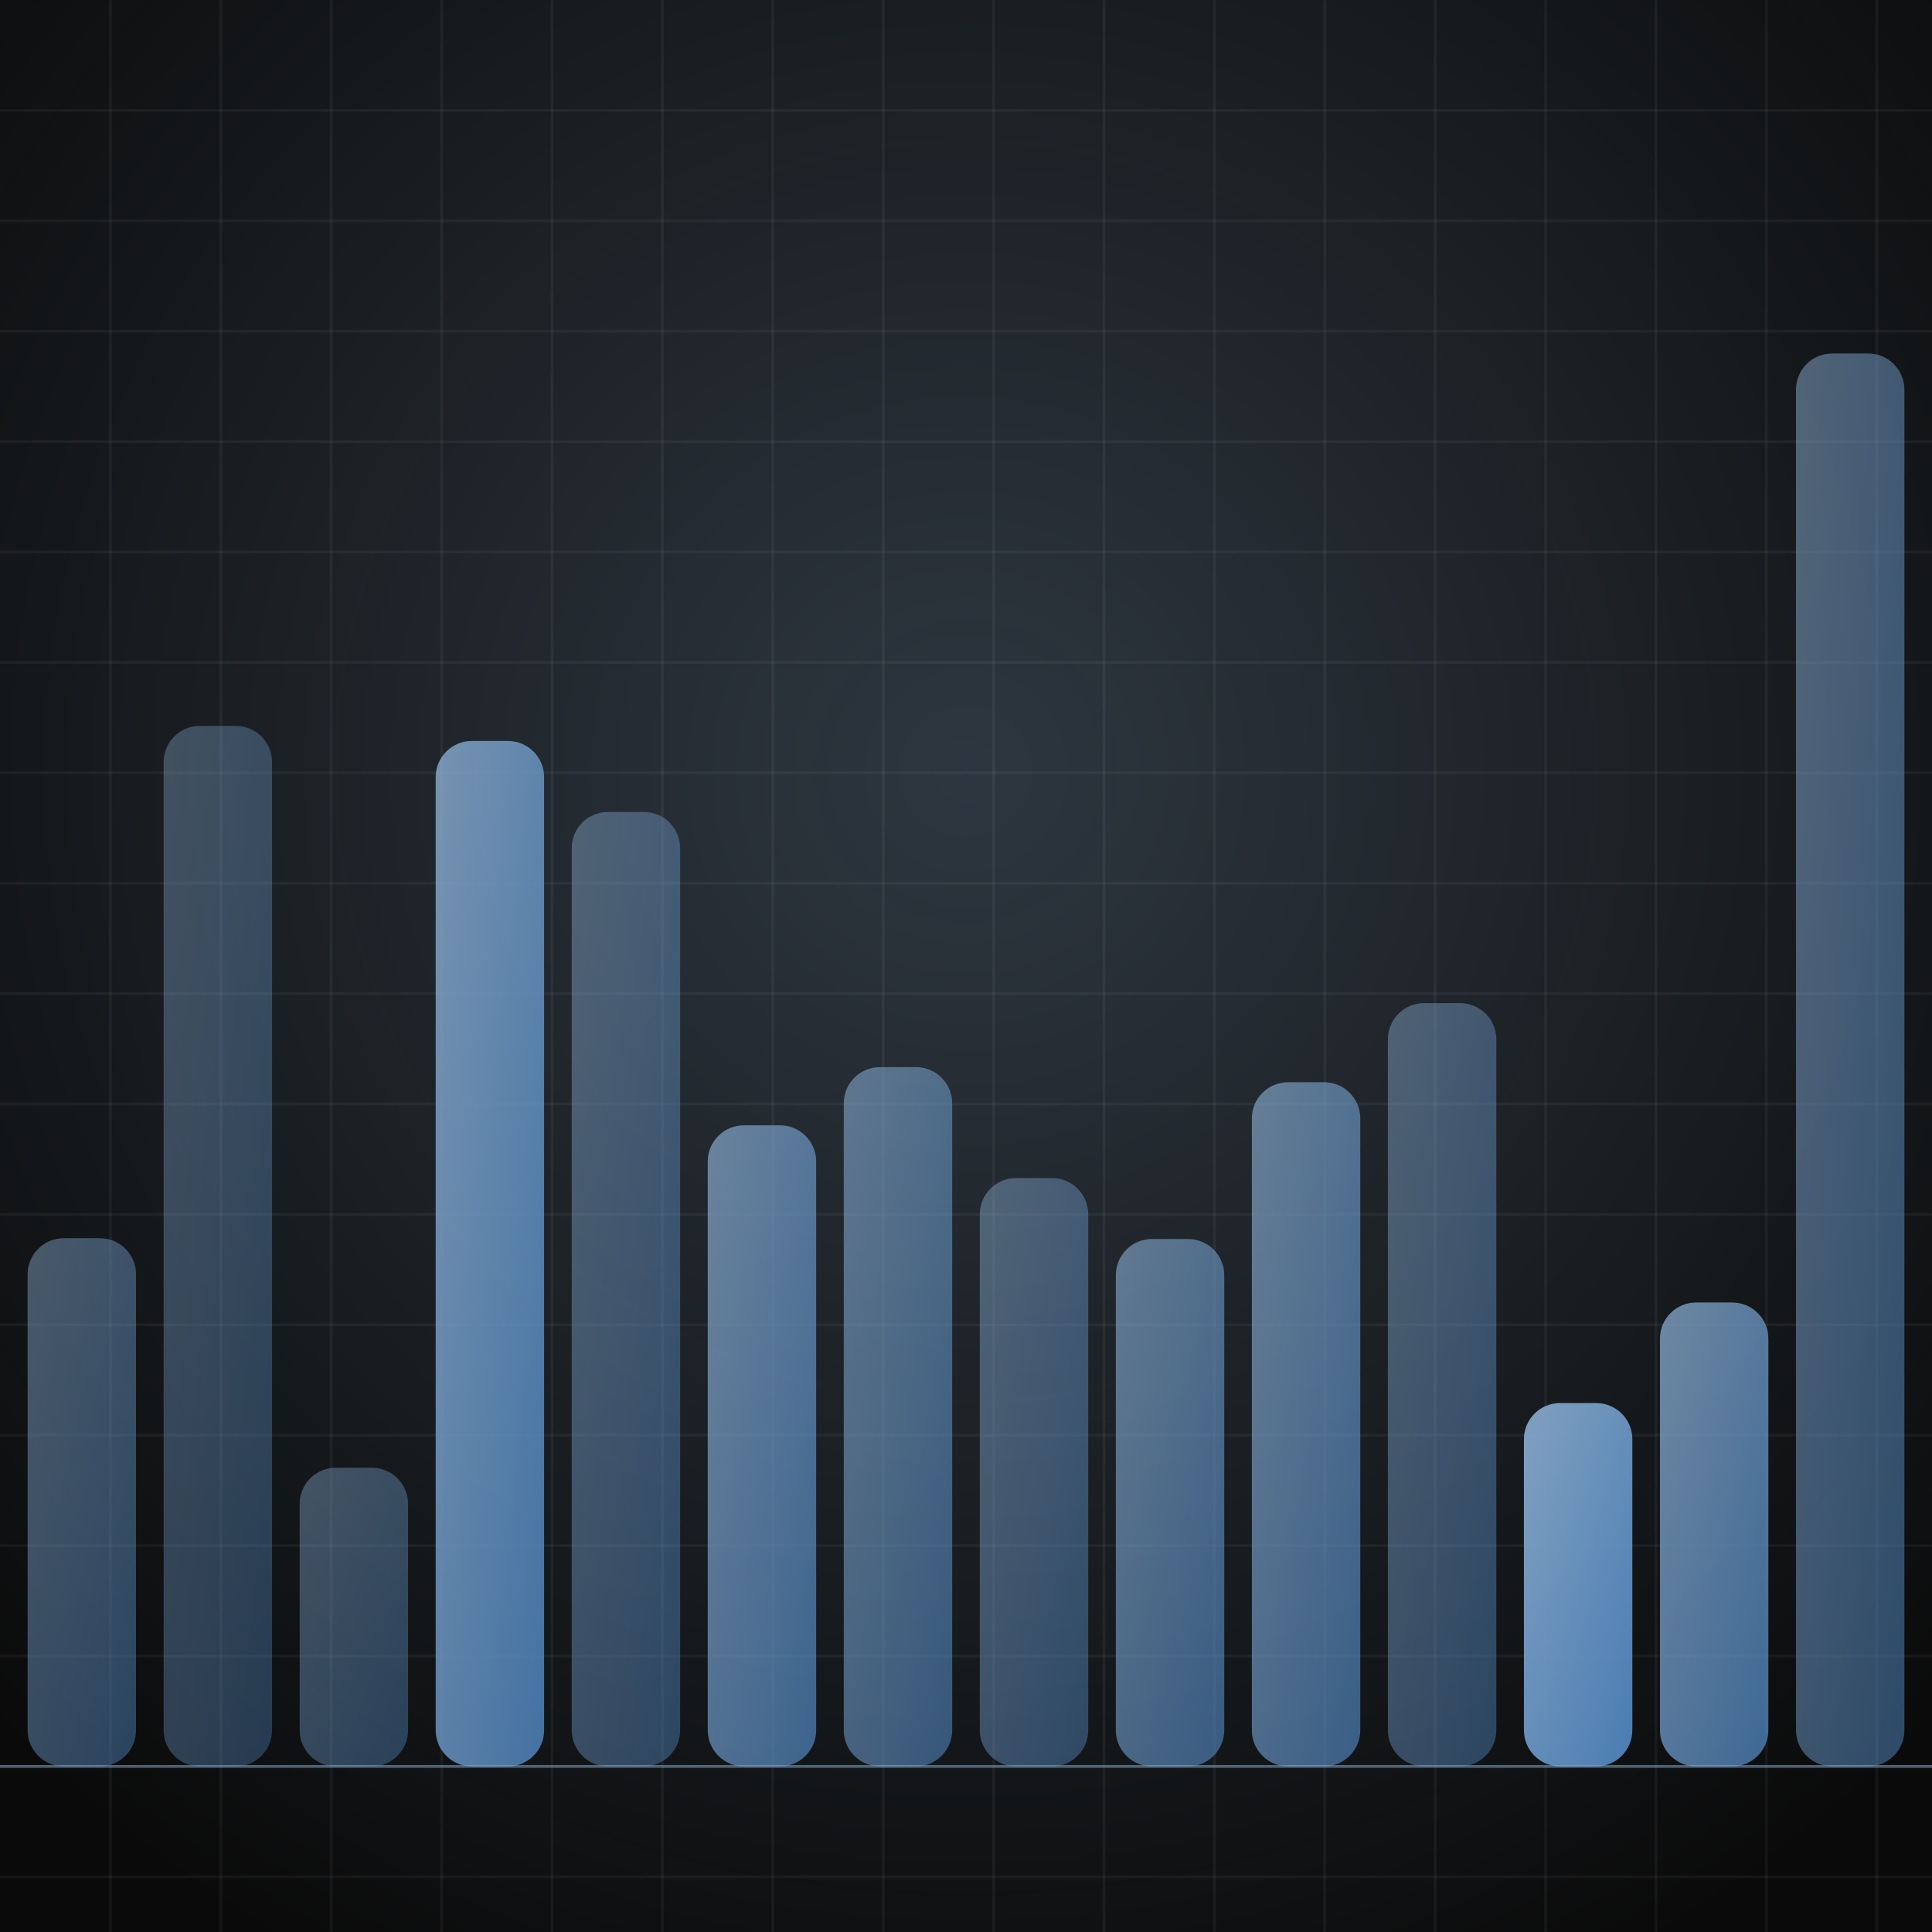
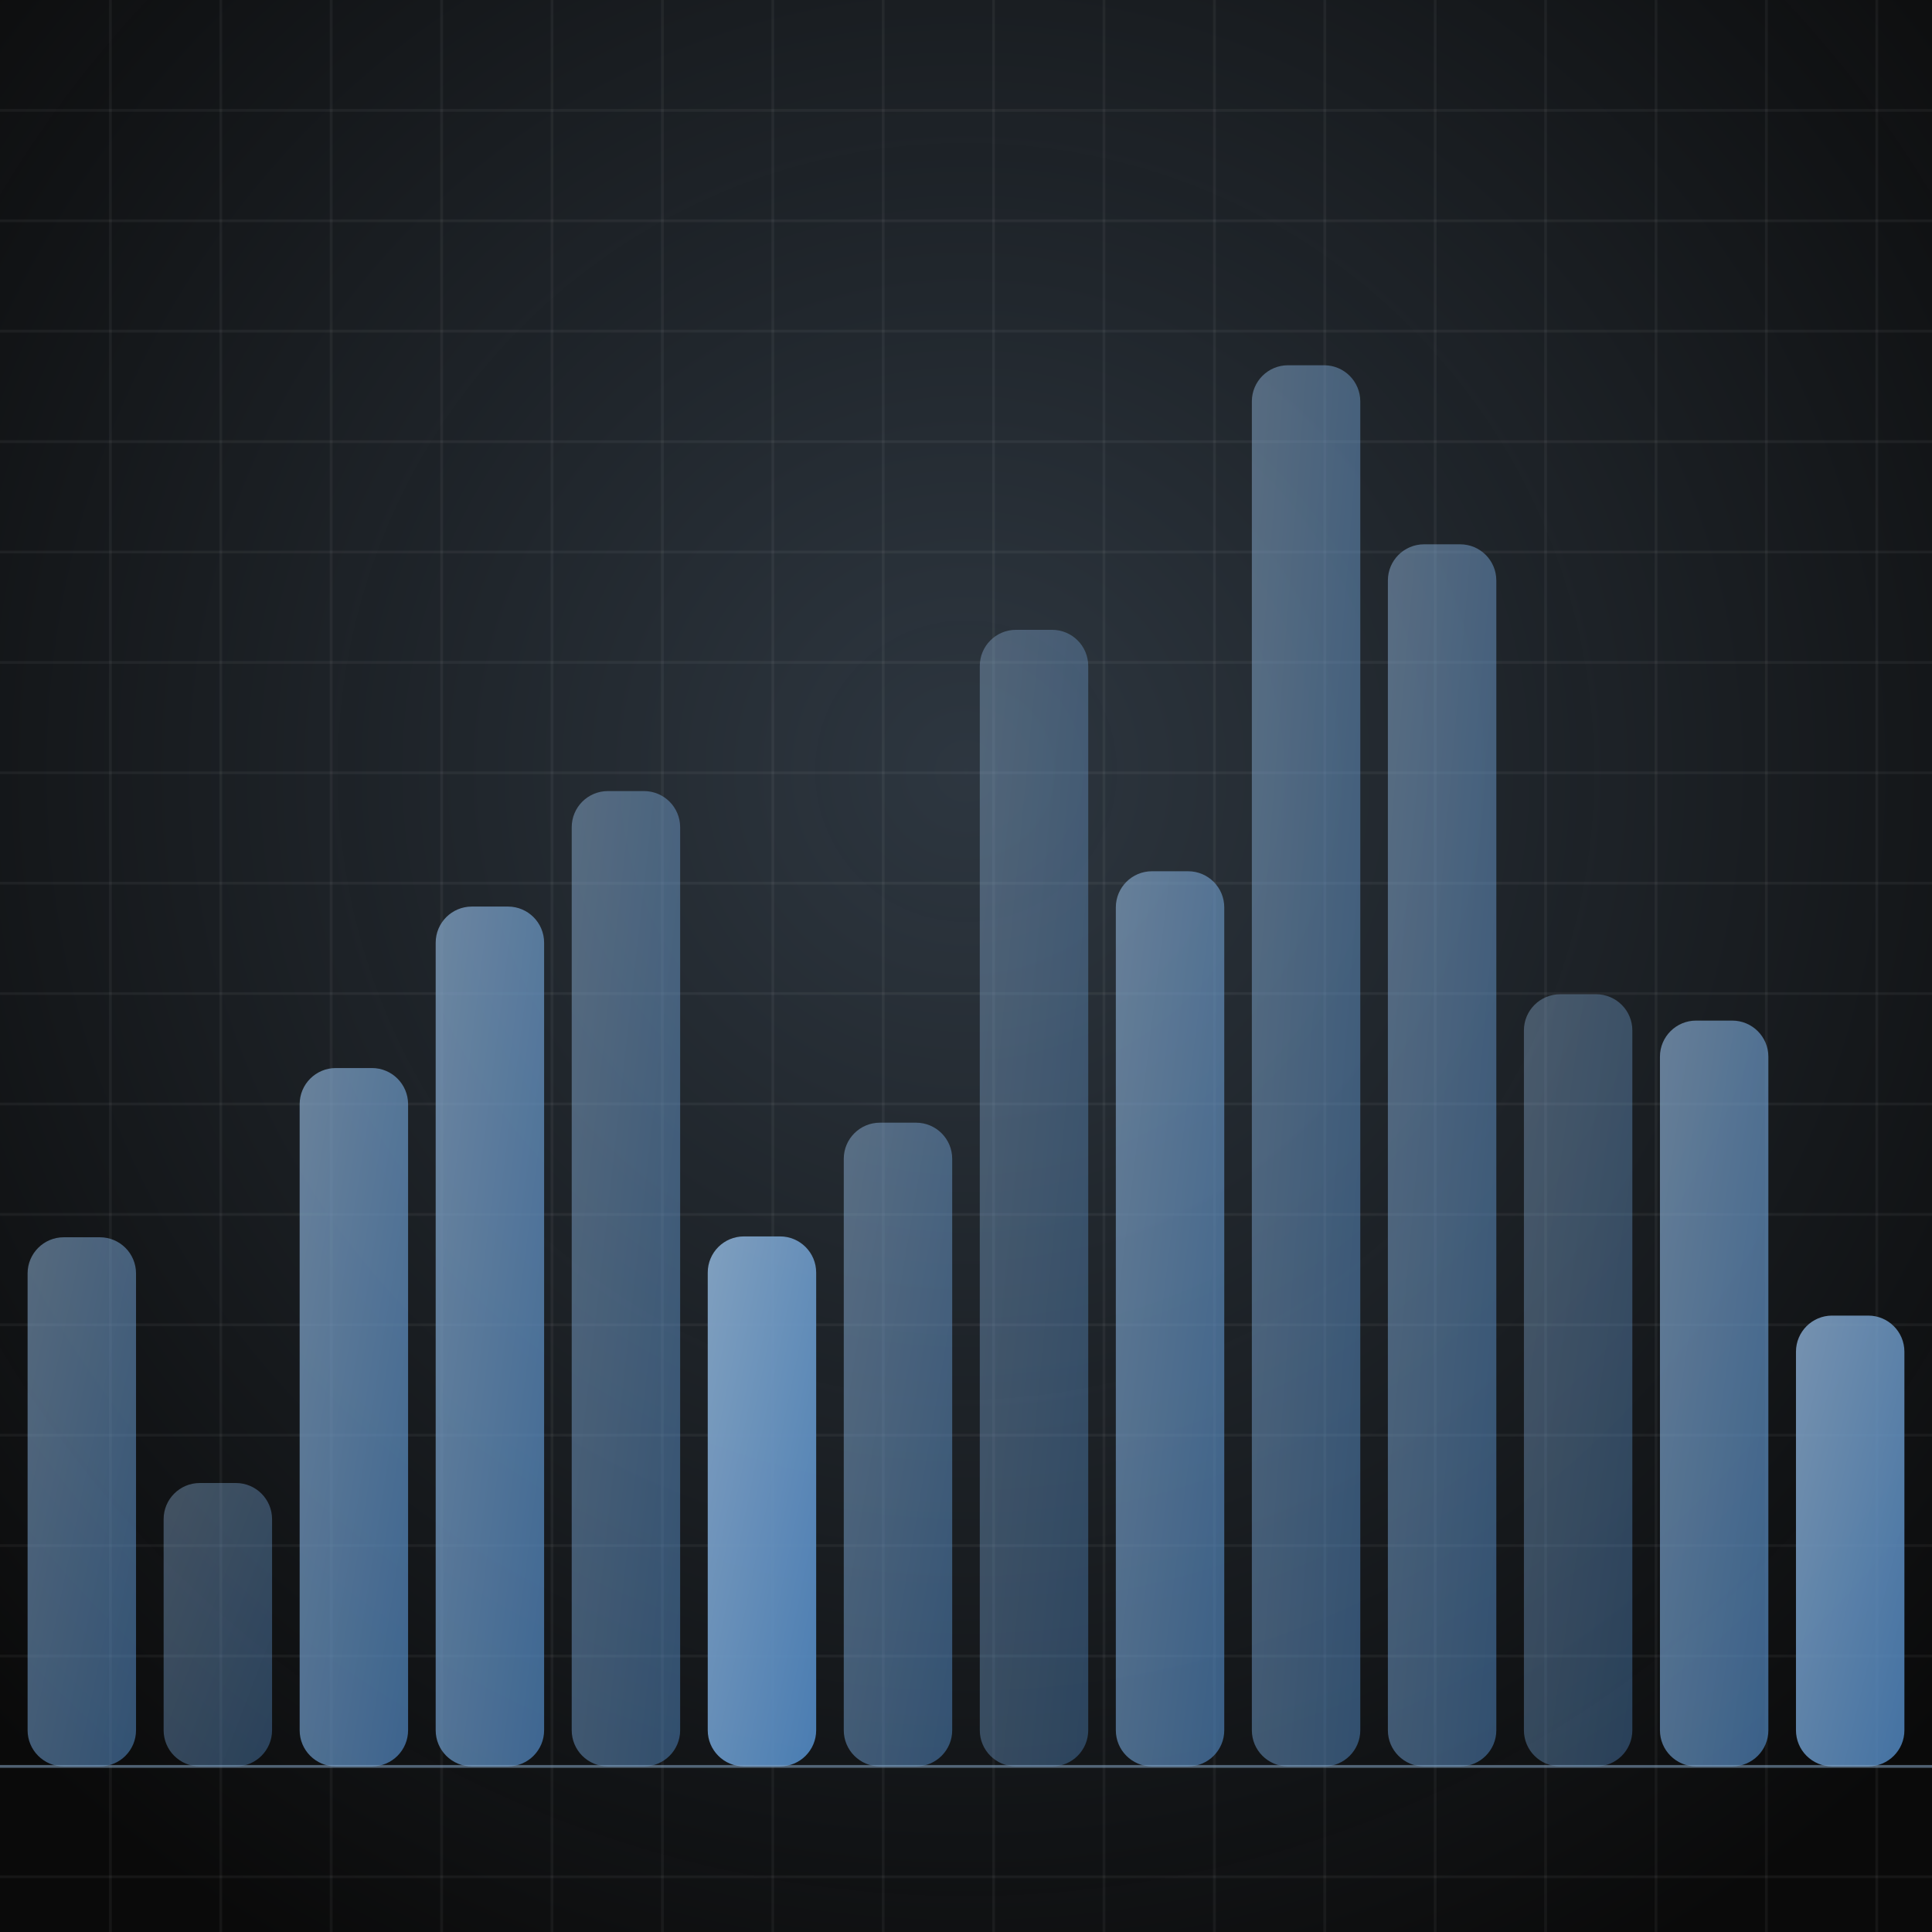
<svg xmlns="http://www.w3.org/2000/svg" viewBox="0 0 700 700" width="700" height="700">
  <defs>
-     <linearGradient id="g10" x1="0" y1="0" x2="1" y2="1">
+     <linearGradient id="g12" x1="0" y1="0" x2="1" y2="1">
      <stop offset="0" stop-color="#89AACC" />
      <stop offset="1" stop-color="#4E85BF" />
    </linearGradient>
-     <radialGradient id="glow10" cx="0.5" cy="0.4" r="0.7">
+     <radialGradient id="glow12" cx="0.5" cy="0.4" r="0.7">
      <stop offset="0" stop-color="#89AACC" stop-opacity="0.28" />
      <stop offset="1" stop-color="#89AACC" stop-opacity="0" />
    </radialGradient>
  </defs>
  <rect width="700" height="700" fill="#0a0a0a" />
-   <rect width="700" height="700" fill="url(#glow10)" />
+   <rect width="700" height="700" fill="url(#glow12)" />
  <line x1="40" y1="0" x2="40" y2="700" stroke="#ffffff" stroke-opacity="0.05" />
  <line x1="80" y1="0" x2="80" y2="700" stroke="#ffffff" stroke-opacity="0.05" />
  <line x1="120" y1="0" x2="120" y2="700" stroke="#ffffff" stroke-opacity="0.05" />
  <line x1="160" y1="0" x2="160" y2="700" stroke="#ffffff" stroke-opacity="0.05" />
  <line x1="200" y1="0" x2="200" y2="700" stroke="#ffffff" stroke-opacity="0.05" />
  <line x1="240" y1="0" x2="240" y2="700" stroke="#ffffff" stroke-opacity="0.05" />
  <line x1="280" y1="0" x2="280" y2="700" stroke="#ffffff" stroke-opacity="0.05" />
  <line x1="320" y1="0" x2="320" y2="700" stroke="#ffffff" stroke-opacity="0.05" />
  <line x1="360" y1="0" x2="360" y2="700" stroke="#ffffff" stroke-opacity="0.05" />
  <line x1="400" y1="0" x2="400" y2="700" stroke="#ffffff" stroke-opacity="0.05" />
  <line x1="440" y1="0" x2="440" y2="700" stroke="#ffffff" stroke-opacity="0.05" />
  <line x1="480" y1="0" x2="480" y2="700" stroke="#ffffff" stroke-opacity="0.05" />
  <line x1="520" y1="0" x2="520" y2="700" stroke="#ffffff" stroke-opacity="0.05" />
  <line x1="560" y1="0" x2="560" y2="700" stroke="#ffffff" stroke-opacity="0.05" />
  <line x1="600" y1="0" x2="600" y2="700" stroke="#ffffff" stroke-opacity="0.05" />
  <line x1="640" y1="0" x2="640" y2="700" stroke="#ffffff" stroke-opacity="0.05" />
  <line x1="680" y1="0" x2="680" y2="700" stroke="#ffffff" stroke-opacity="0.05" />
  <line x1="0" y1="40" x2="700" y2="40" stroke="#ffffff" stroke-opacity="0.05" />
  <line x1="0" y1="80" x2="700" y2="80" stroke="#ffffff" stroke-opacity="0.05" />
  <line x1="0" y1="120" x2="700" y2="120" stroke="#ffffff" stroke-opacity="0.05" />
  <line x1="0" y1="160" x2="700" y2="160" stroke="#ffffff" stroke-opacity="0.05" />
  <line x1="0" y1="200" x2="700" y2="200" stroke="#ffffff" stroke-opacity="0.05" />
  <line x1="0" y1="240" x2="700" y2="240" stroke="#ffffff" stroke-opacity="0.05" />
  <line x1="0" y1="280" x2="700" y2="280" stroke="#ffffff" stroke-opacity="0.05" />
  <line x1="0" y1="320" x2="700" y2="320" stroke="#ffffff" stroke-opacity="0.05" />
  <line x1="0" y1="360" x2="700" y2="360" stroke="#ffffff" stroke-opacity="0.05" />
  <line x1="0" y1="400" x2="700" y2="400" stroke="#ffffff" stroke-opacity="0.05" />
  <line x1="0" y1="440" x2="700" y2="440" stroke="#ffffff" stroke-opacity="0.05" />
  <line x1="0" y1="480" x2="700" y2="480" stroke="#ffffff" stroke-opacity="0.05" />
  <line x1="0" y1="520" x2="700" y2="520" stroke="#ffffff" stroke-opacity="0.05" />
  <line x1="0" y1="560" x2="700" y2="560" stroke="#ffffff" stroke-opacity="0.05" />
  <line x1="0" y1="600" x2="700" y2="600" stroke="#ffffff" stroke-opacity="0.05" />
  <line x1="0" y1="640" x2="700" y2="640" stroke="#ffffff" stroke-opacity="0.05" />
  <line x1="0" y1="680" x2="700" y2="680" stroke="#ffffff" stroke-opacity="0.05" />
-   <rect x="10" y="448.625" width="39.286" height="191.375" rx="13.095" fill="url(#g10)" fill-opacity="0.46" />
-   <rect x="59.286" y="263.022" width="39.286" height="376.978" rx="13.095" fill="url(#g10)" fill-opacity="0.37" />
-   <rect x="108.571" y="531.798" width="39.286" height="108.202" rx="13.095" fill="url(#g10)" fill-opacity="0.41" />
-   <rect x="157.857" y="268.468" width="39.286" height="371.532" rx="13.095" fill="url(#g10)" fill-opacity="0.83" />
-   <rect x="207.143" y="294.206" width="39.286" height="345.794" rx="13.095" fill="url(#g10)" fill-opacity="0.44" />
-   <rect x="256.429" y="407.718" width="39.286" height="232.282" rx="13.095" fill="url(#g10)" fill-opacity="0.70" />
-   <rect x="305.714" y="386.638" width="39.286" height="253.362" rx="13.095" fill="url(#g10)" fill-opacity="0.59" />
-   <rect x="355" y="426.843" width="39.286" height="213.157" rx="13.095" fill="url(#g10)" fill-opacity="0.46" />
-   <rect x="404.286" y="448.915" width="39.286" height="191.085" rx="13.095" fill="url(#g10)" fill-opacity="0.63" />
-   <rect x="453.571" y="392.111" width="39.286" height="247.889" rx="13.095" fill="url(#g10)" fill-opacity="0.66" />
-   <rect x="502.857" y="363.46" width="39.286" height="276.54" rx="13.095" fill="url(#g10)" fill-opacity="0.45" />
-   <rect x="552.143" y="508.352" width="39.286" height="131.648" rx="13.095" fill="url(#g10)" fill-opacity="0.93" />
-   <rect x="601.429" y="471.918" width="39.286" height="168.082" rx="13.095" fill="url(#g10)" fill-opacity="0.76" />
-   <rect x="650.714" y="128.079" width="39.286" height="511.921" rx="13.095" fill="url(#g10)" fill-opacity="0.52" />
+   <rect x="10" y="448.287" width="39.286" height="191.713" rx="13.095" fill="url(#g12)" fill-opacity="0.57" />
+   <rect x="59.286" y="537.326" width="39.286" height="102.674" rx="13.095" fill="url(#g12)" fill-opacity="0.42" />
+   <rect x="108.571" y="386.972" width="39.286" height="253.028" rx="13.095" fill="url(#g12)" fill-opacity="0.71" />
+   <rect x="157.857" y="328.466" width="39.286" height="311.534" rx="13.095" fill="url(#g12)" fill-opacity="0.73" />
+   <rect x="207.143" y="286.624" width="39.286" height="353.376" rx="13.095" fill="url(#g12)" fill-opacity="0.51" />
+   <rect x="256.429" y="447.977" width="39.286" height="192.023" rx="13.095" fill="url(#g12)" fill-opacity="0.92" />
+   <rect x="305.714" y="406.769" width="39.286" height="233.231" rx="13.095" fill="url(#g12)" fill-opacity="0.53" />
+   <rect x="355" y="228.199" width="39.286" height="411.801" rx="13.095" fill="url(#g12)" fill-opacity="0.41" />
+   <rect x="404.286" y="315.671" width="39.286" height="324.329" rx="13.095" fill="url(#g12)" fill-opacity="0.65" />
+   <rect x="453.571" y="132.342" width="39.286" height="507.658" rx="13.095" fill="url(#g12)" fill-opacity="0.52" />
+   <rect x="502.857" y="197.214" width="39.286" height="442.786" rx="13.095" fill="url(#g12)" fill-opacity="0.53" />
+   <rect x="552.143" y="360.249" width="39.286" height="279.751" rx="13.095" fill="url(#g12)" fill-opacity="0.41" />
+   <rect x="601.429" y="369.782" width="39.286" height="270.218" rx="13.095" fill="url(#g12)" fill-opacity="0.69" />
+   <rect x="650.714" y="476.664" width="39.286" height="163.336" rx="13.095" fill="url(#g12)" fill-opacity="0.84" />
  <line x1="0" y1="640" x2="700" y2="640" stroke="#89AACC" stroke-opacity="0.5" />
</svg>
